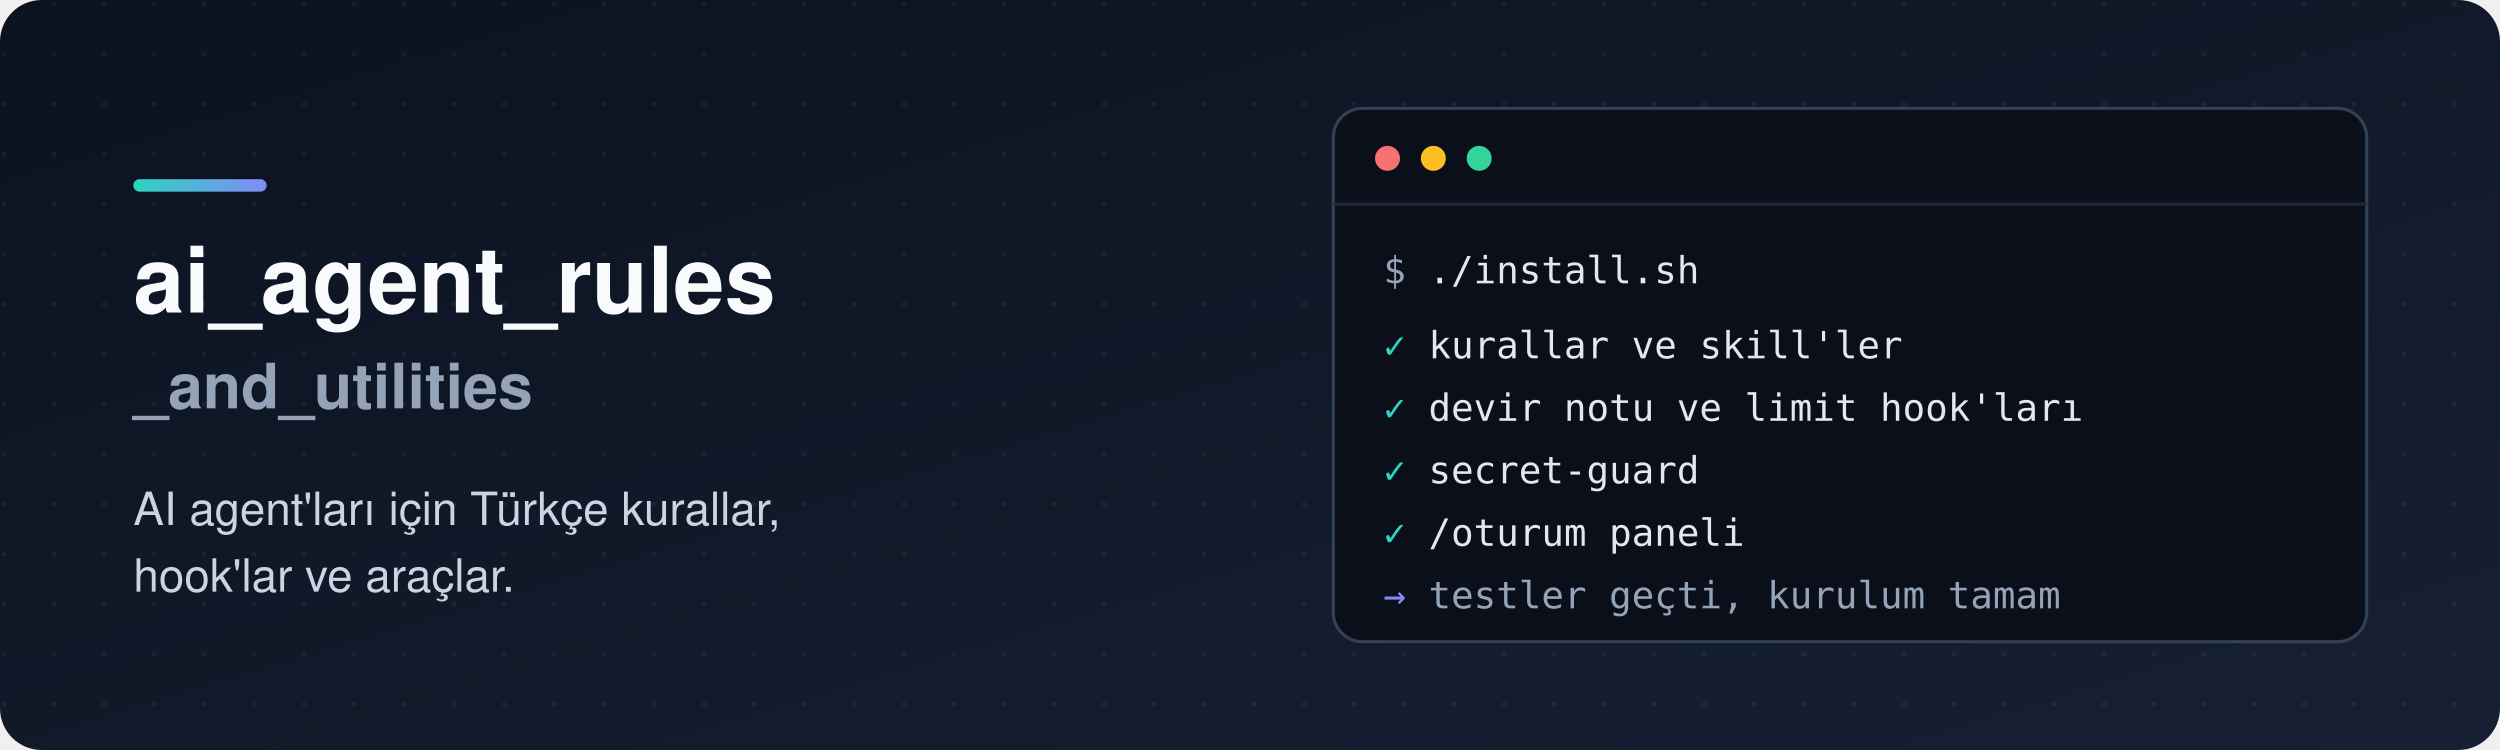
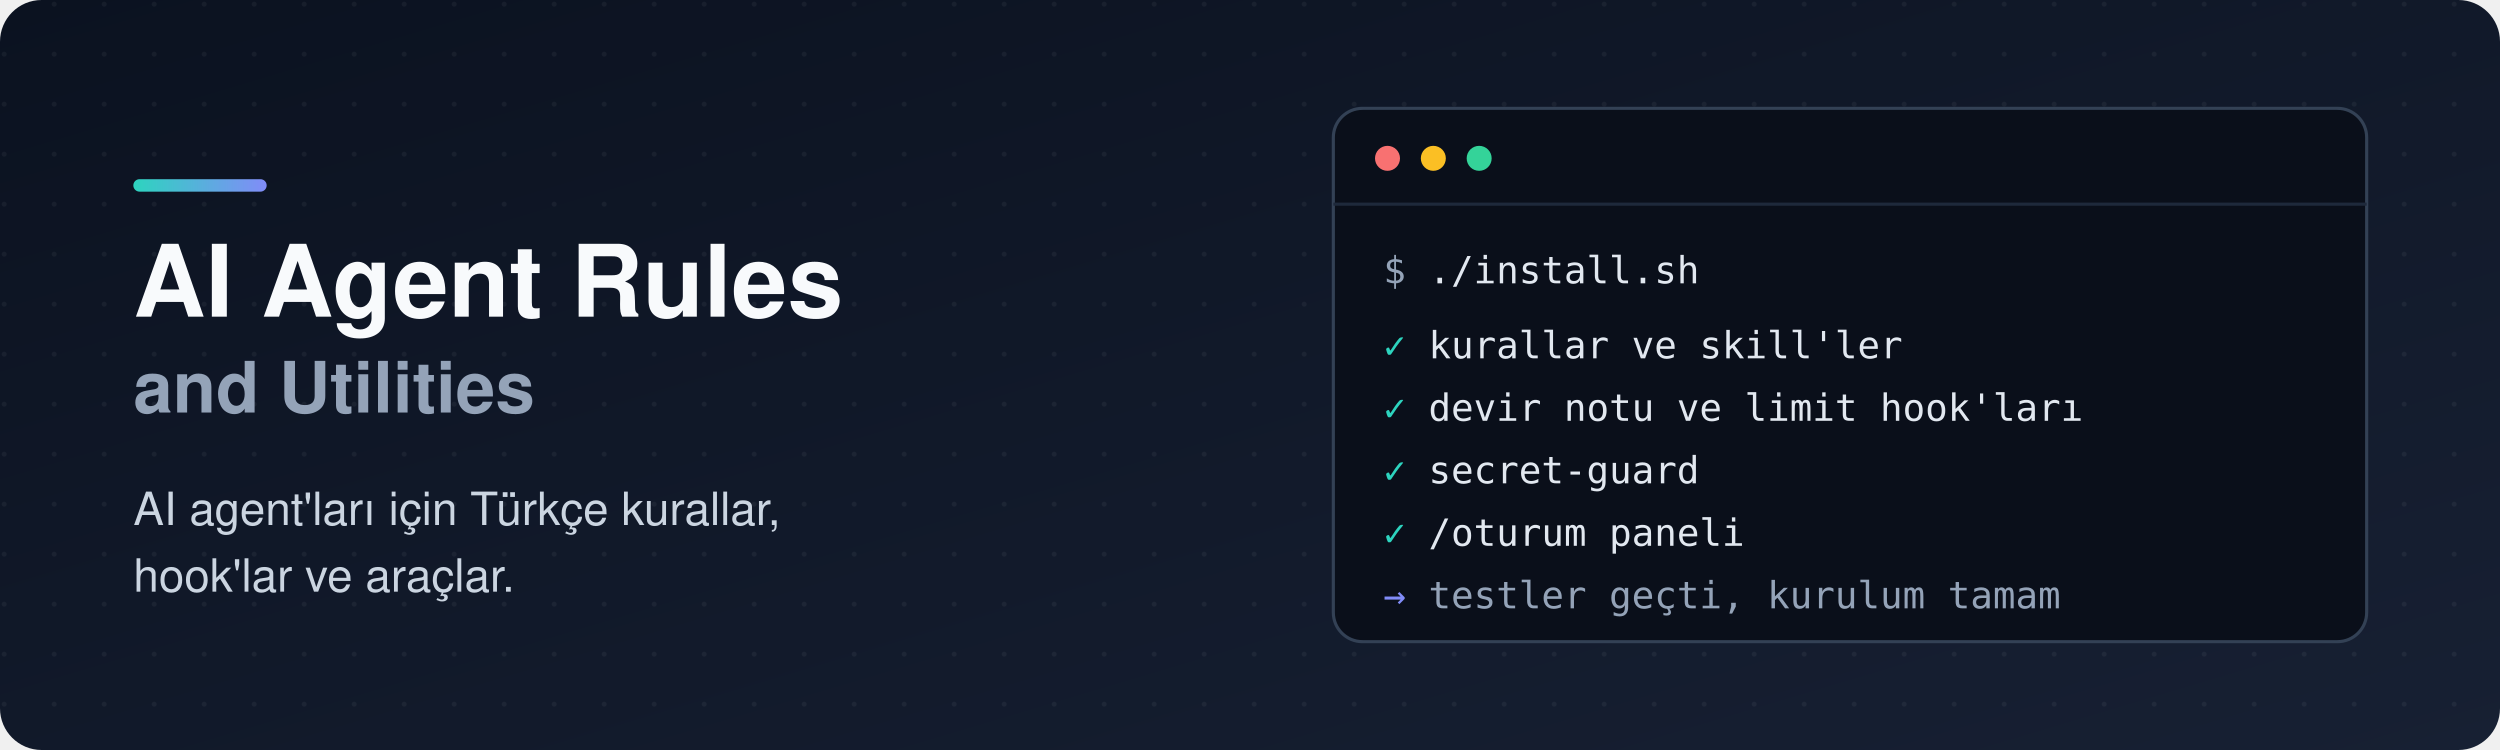
<svg xmlns="http://www.w3.org/2000/svg" viewBox="0 0 1200 360" width="1200" height="360" role="img" aria-labelledby="title desc">
  <defs>
    <linearGradient id="bg" x1="0" y1="0" x2="1" y2="1">
      <stop offset="0" stop-color="#0b1220" />
      <stop offset="1" stop-color="#172033" />
    </linearGradient>
    <linearGradient id="accent" x1="0" y1="0" x2="1" y2="0">
      <stop offset="0" stop-color="#2dd4bf" />
      <stop offset="1" stop-color="#818cf8" />
    </linearGradient>
    <pattern id="dots" width="24" height="24" patternUnits="userSpaceOnUse">
      <circle cx="2" cy="2" r="1.2" fill="#ffffff" fill-opacity="0.05" />
    </pattern>
  </defs>
  <rect width="1200" height="360" rx="20" fill="url(#bg)" />
  <rect width="1200" height="360" rx="20" fill="url(#dots)" />
  <g font-family="-apple-system, BlinkMacSystemFont, 'Segoe UI', Helvetica, Arial, sans-serif">
    <rect x="64" y="86" width="64" height="6" rx="3" fill="url(#accent)" />
-     <text x="64" y="150" fill="#f8fafc" font-size="44" font-weight="700">ai_agent_rules</text>
-     <text x="64" y="196" fill="#94a3b8" font-size="30" font-weight="600">_and_utilities</text>
+     <text x="64" y="152" fill="#f8fafc" font-size="48" font-weight="700">AI Agent Rules</text>
+     <text x="64" y="198" fill="#94a3b8" font-size="34" font-weight="600">and Utilities</text>
    <text x="64" y="252" fill="#cbd5e1" font-size="22">AI agent'ları için Türkçe kurallar,</text>
    <text x="64" y="284" fill="#cbd5e1" font-size="22">hook'lar ve araçlar.</text>
  </g>
  <g transform="translate(640 52)">
    <rect width="496" height="256" rx="14" fill="#0a0f1a" stroke="#334155" stroke-width="1.5" />
    <circle cx="26" cy="24" r="6" fill="#f87171" />
    <circle cx="48" cy="24" r="6" fill="#fbbf24" />
    <circle cx="70" cy="24" r="6" fill="#34d399" />
    <line x1="0" y1="46" x2="496" y2="46" stroke="#1e293b" stroke-width="1.5" />
    <g font-family="ui-monospace, SFMono-Regular, Menlo, Consolas, monospace" font-size="18">
      <text x="24" y="84" fill="#94a3b8">$ <tspan fill="#e2e8f0">./install.sh</tspan>
      </text>
      <text x="24" y="120" fill="#2dd4bf">✓ <tspan fill="#e2e8f0">kurallar ve skill'ler</tspan>
      </text>
      <text x="24" y="150" fill="#2dd4bf">✓ <tspan fill="#e2e8f0">devir notu ve limit hook'ları</tspan>
      </text>
      <text x="24" y="180" fill="#2dd4bf">✓ <tspan fill="#e2e8f0">secret-guard</tspan>
      </text>
      <text x="24" y="210" fill="#2dd4bf">✓ <tspan fill="#e2e8f0">/oturum paneli</tspan>
      </text>
      <text x="24" y="240" fill="#818cf8">→ <tspan fill="#94a3b8">testler geçti, kurulum tamam</tspan>
      </text>
    </g>
  </g>
</svg>
